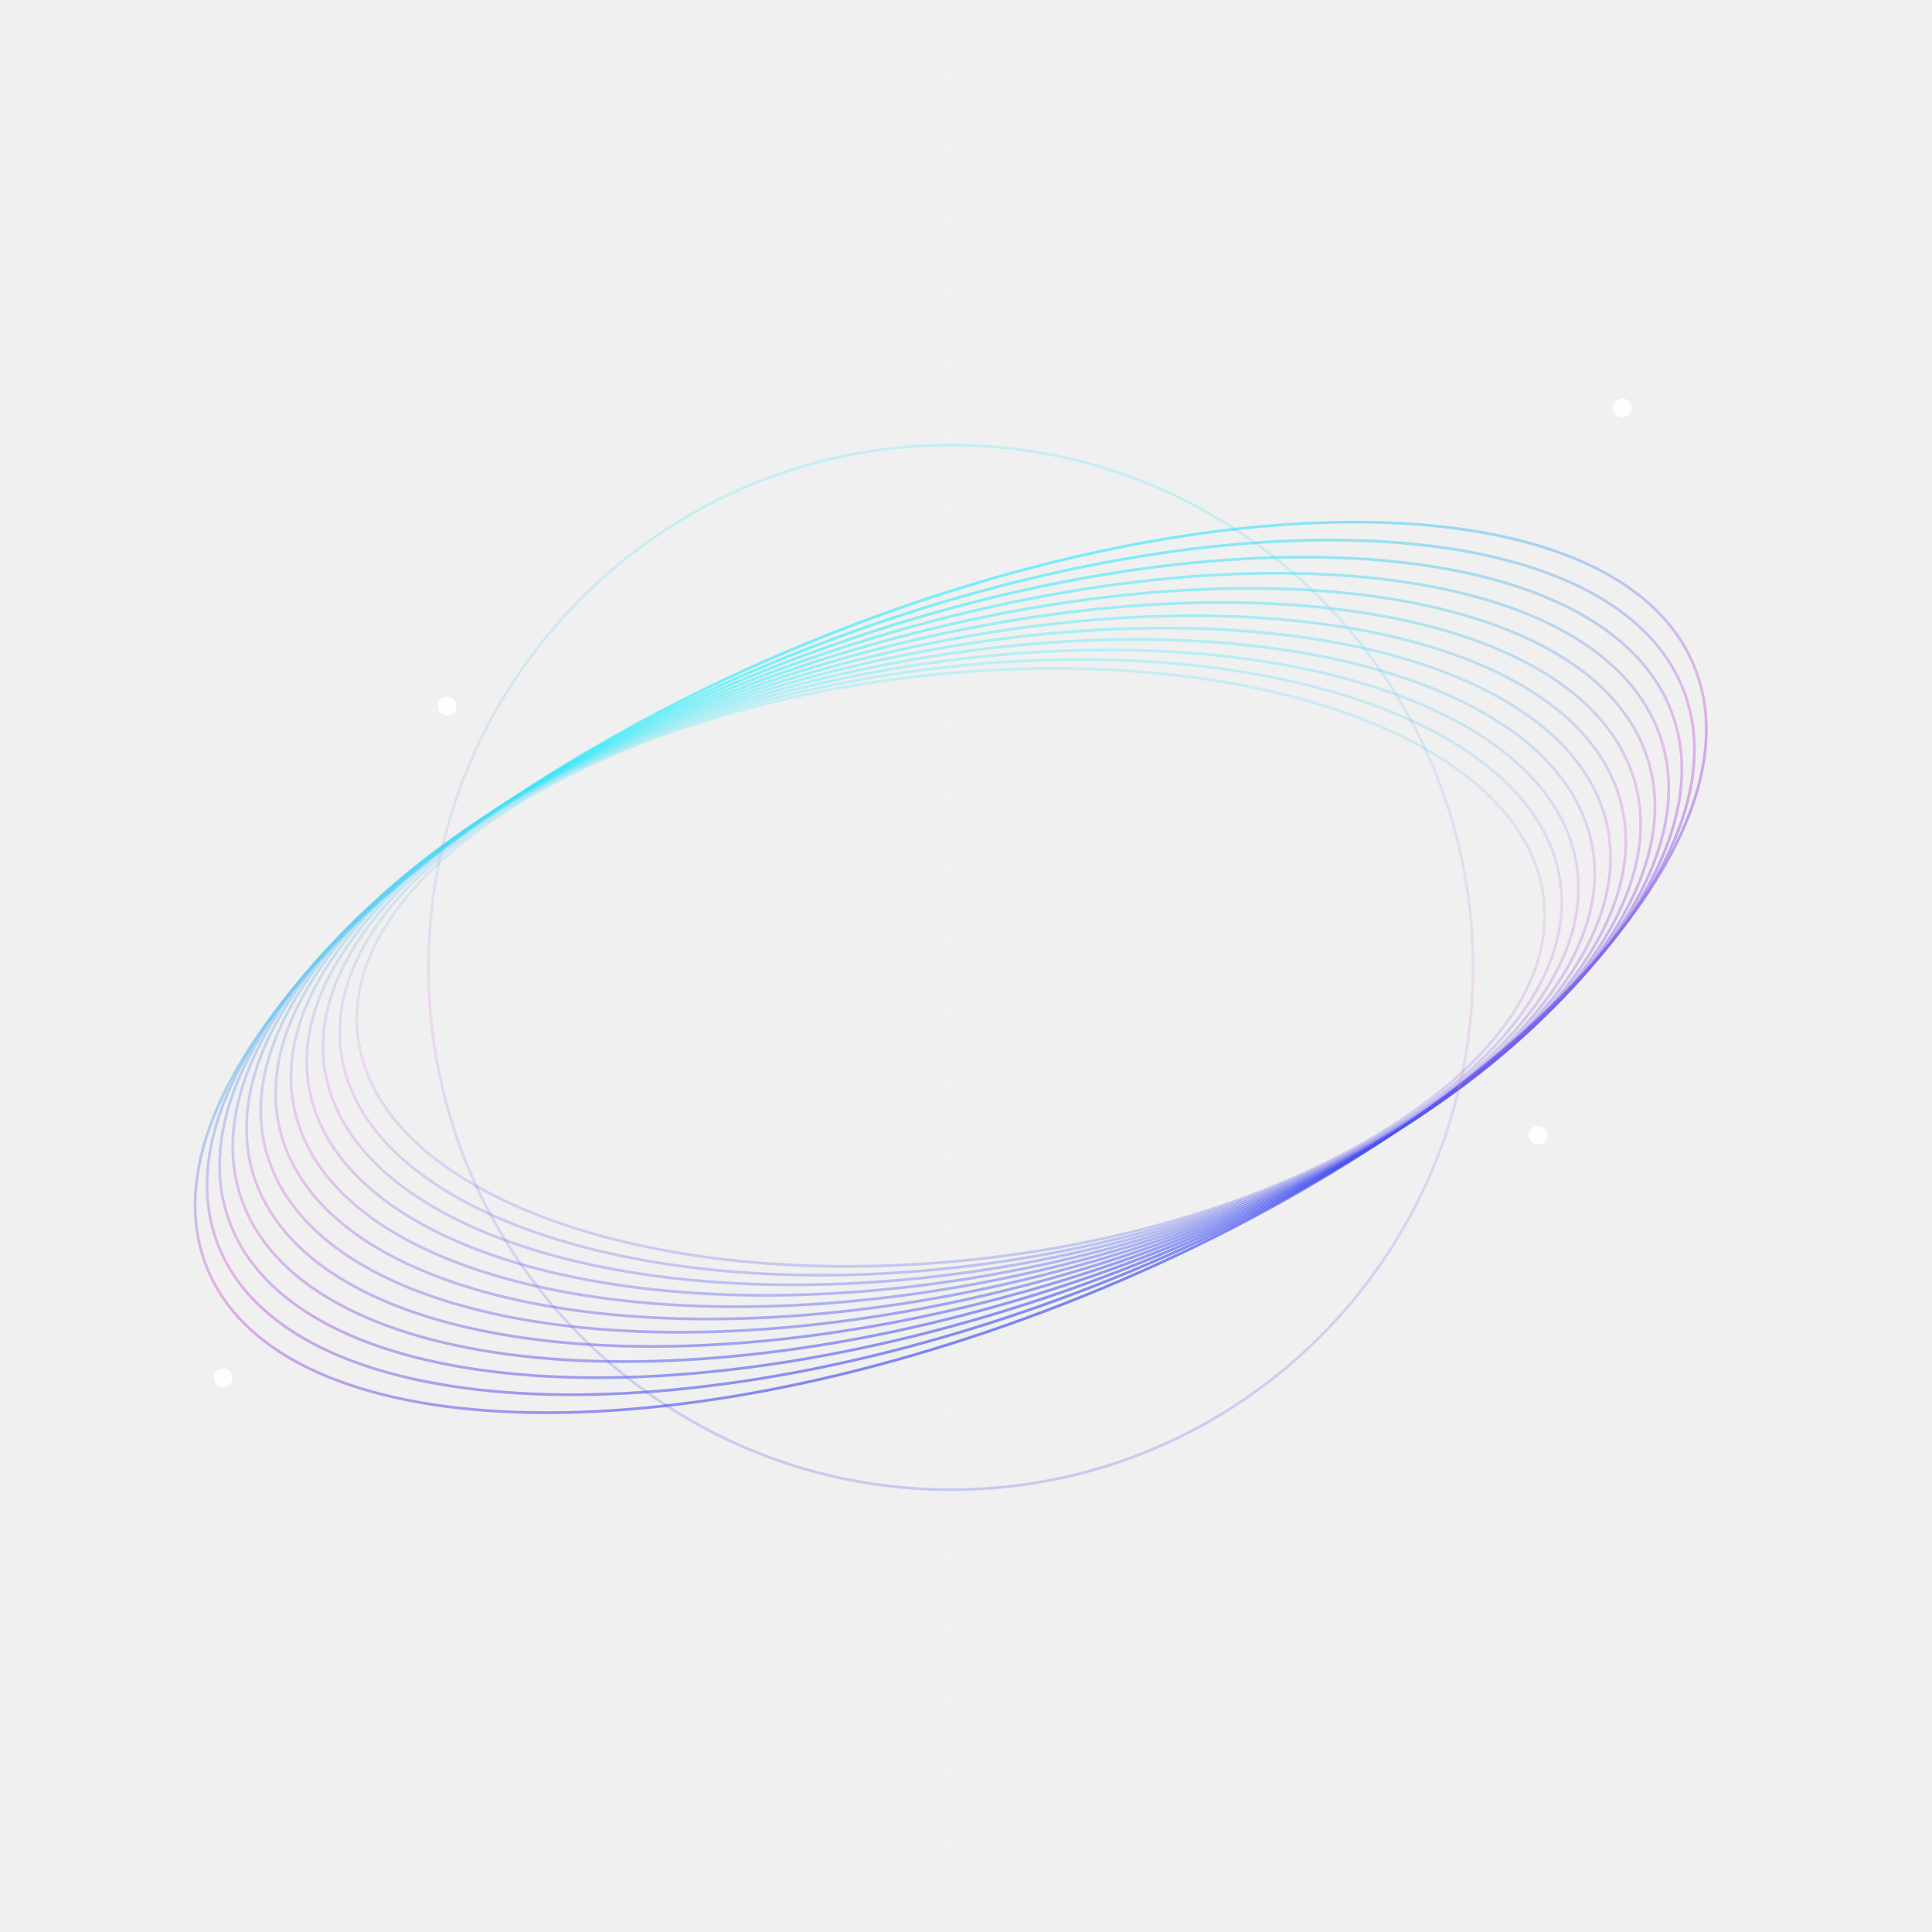
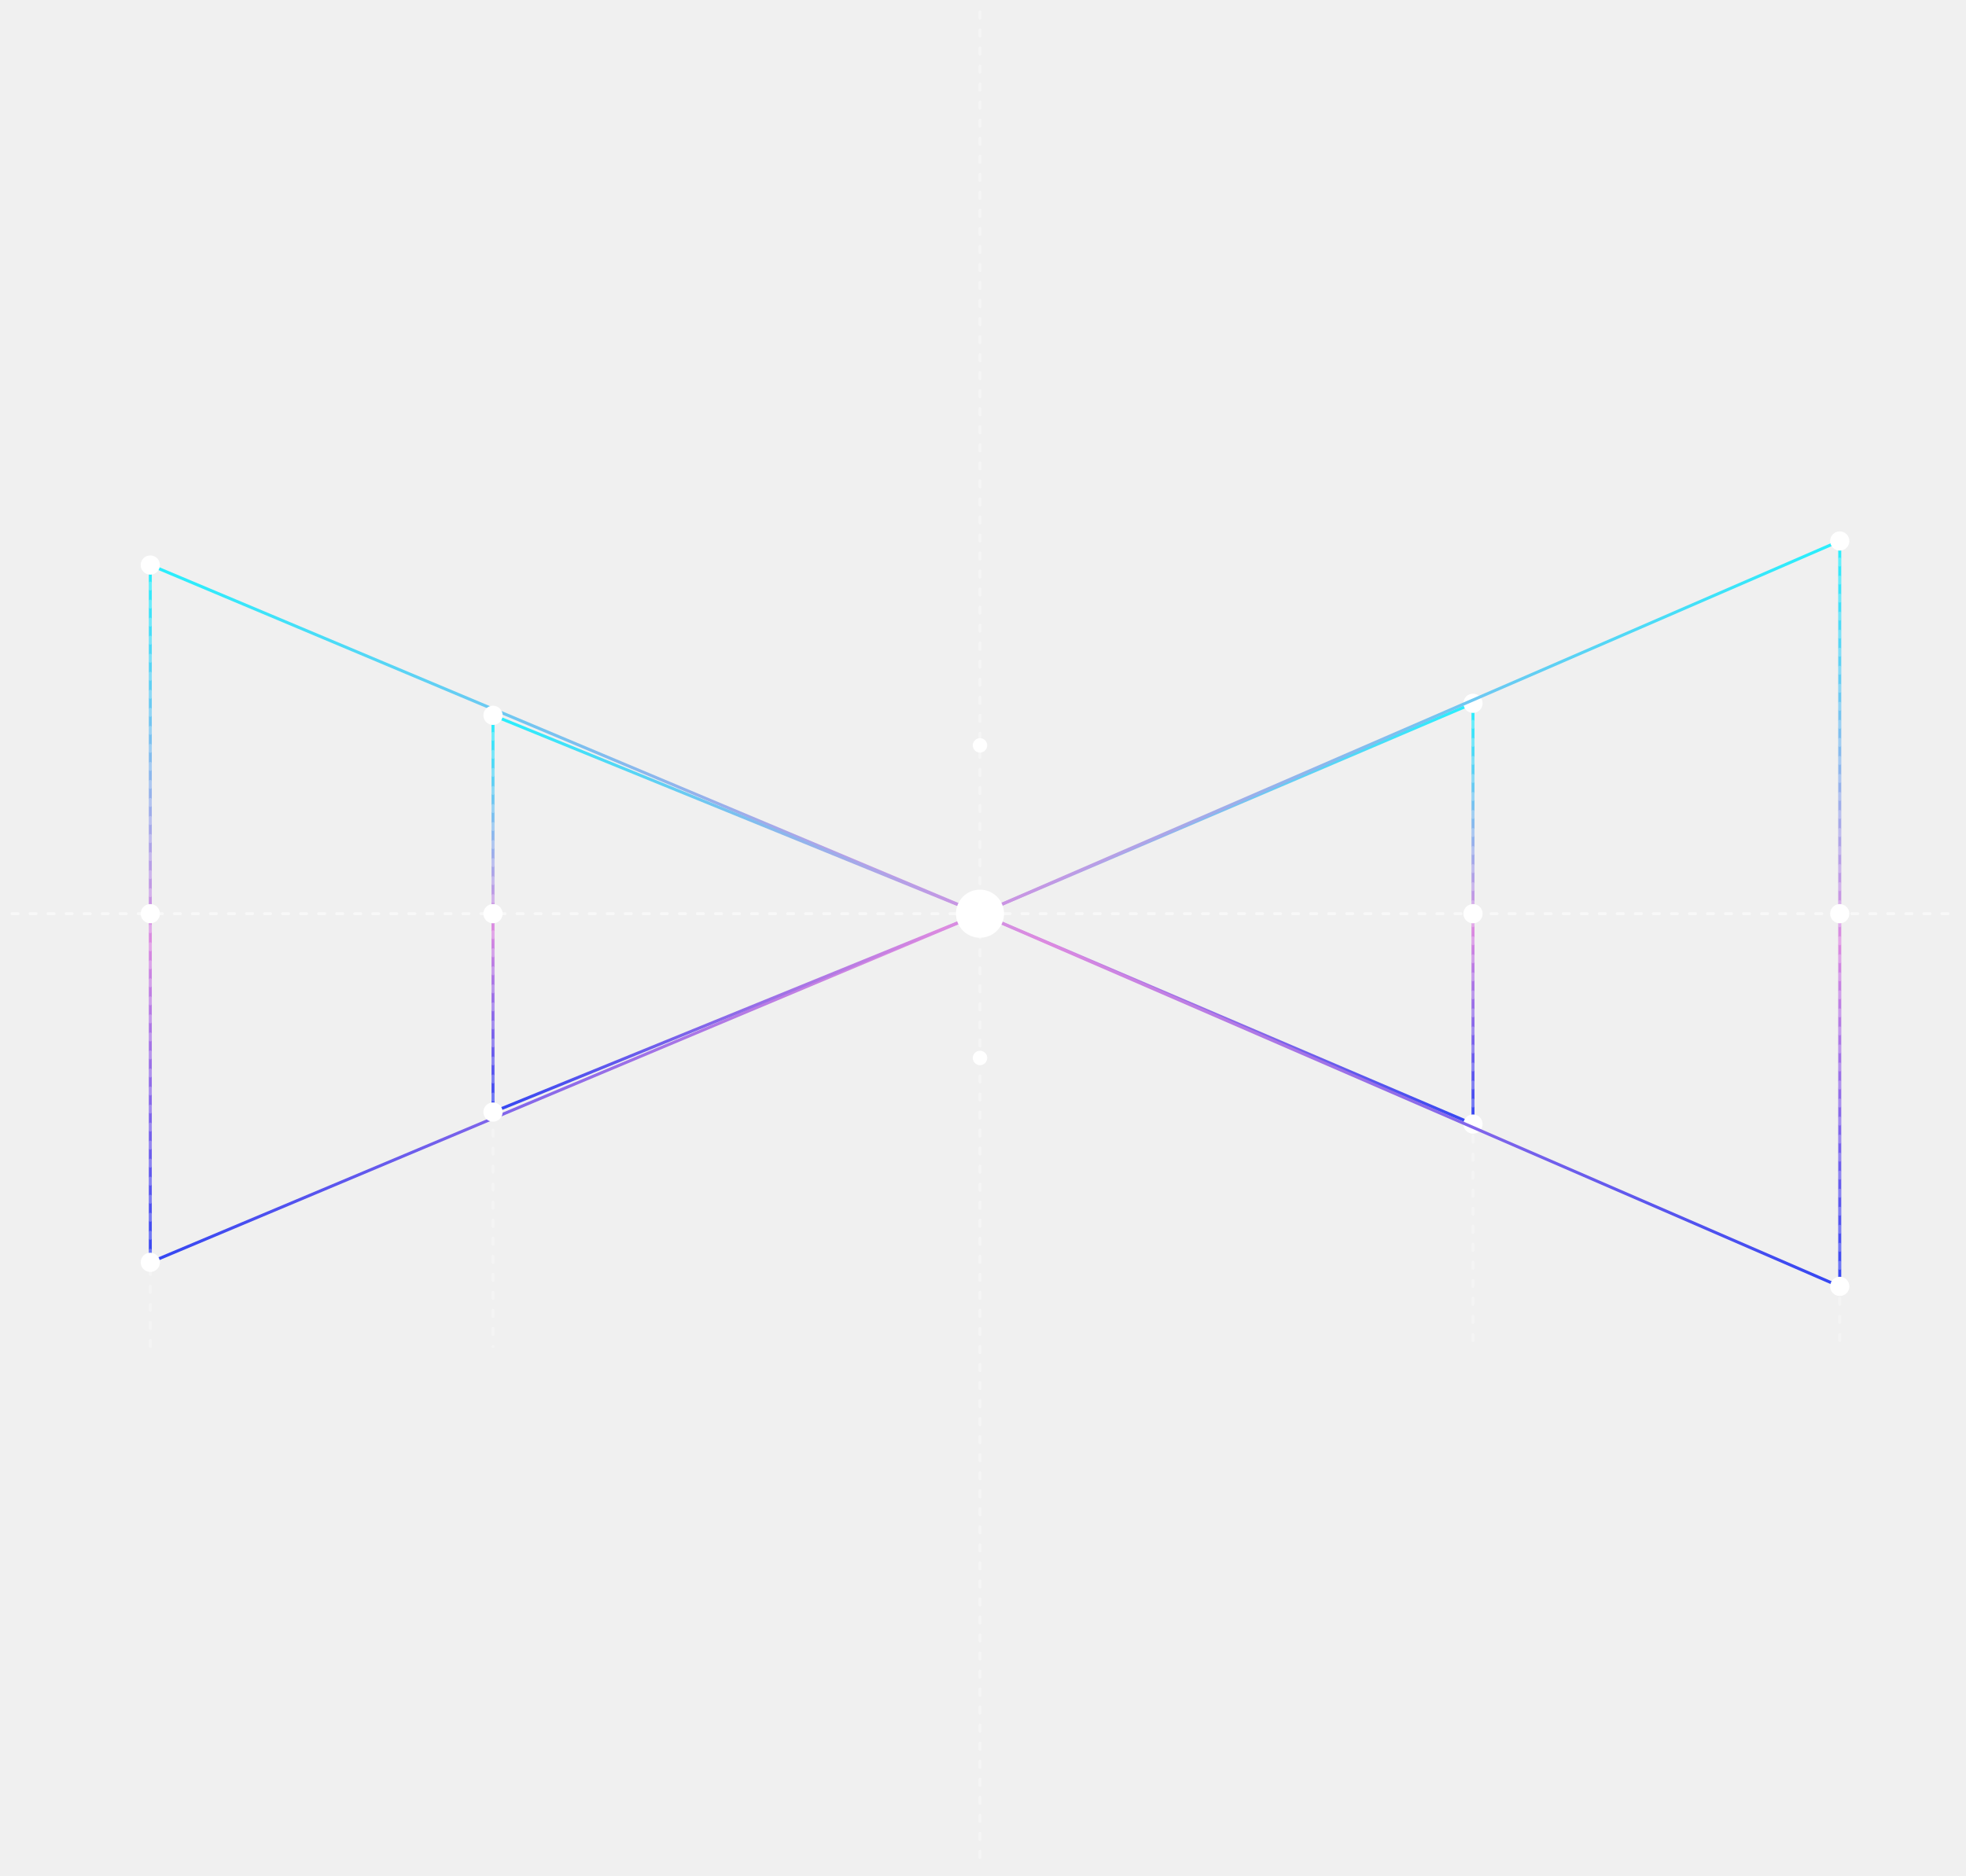
- <svg xmlns="http://www.w3.org/2000/svg" width="696" height="696" viewBox="0 0 696 696" fill="none">
-   <g transform="translate(6 12)">
-     <path opacity="0.16" d="M336.5 0.5V672.5" stroke="white" stroke-linecap="round" stroke-linejoin="round" stroke-dasharray="3 10" />
-     <path opacity="0.16" d="M0.5 336.5H672.5" stroke="white" stroke-linecap="round" stroke-linejoin="round" stroke-dasharray="3 10" />
-     <path opacity="0.62" d="M384.329 454.883C532.296 395.1 630.834 293.635 604.418 228.254C578.002 162.873 436.637 158.334 288.669 218.117C140.701 277.9 42.164 379.365 68.58 444.746C94.995 510.127 236.361 514.666 384.329 454.883Z" stroke="url(#paint0_linear_2200_19975)" stroke-linecap="round" stroke-linejoin="round" />
-     <path opacity="0.585" d="M380.714 454.129C526.624 399.285 625.112 302.161 600.694 237.196C576.275 172.232 438.196 164.027 292.286 218.871C146.376 273.715 47.888 370.839 72.307 435.804C96.725 500.768 234.804 508.973 380.714 454.129Z" stroke="url(#paint1_linear_2200_19975)" stroke-linecap="round" stroke-linejoin="round" />
-     <path opacity="0.55" d="M377.164 453.27C520.866 403.228 619.153 310.381 596.695 245.891C574.237 181.4 439.538 169.688 295.837 219.73C152.135 269.772 53.848 362.619 76.306 427.109C98.764 491.6 233.463 503.312 377.164 453.27Z" stroke="url(#paint2_linear_2200_19975)" stroke-linecap="round" stroke-linejoin="round" />
-     <path opacity="0.515" d="M373.683 452.309C515.031 406.928 612.969 318.289 592.433 254.329C571.898 190.369 440.666 175.309 299.319 220.691C157.971 266.072 60.033 354.711 80.569 418.671C101.104 482.631 232.336 497.691 373.683 452.309Z" stroke="url(#paint3_linear_2200_19975)" stroke-linecap="round" stroke-linejoin="round" />
-     <path opacity="0.48" d="M370.273 451.249C509.126 410.382 606.569 325.878 587.917 262.504C569.265 199.13 441.581 180.884 302.728 221.751C163.874 262.618 66.431 347.122 85.083 410.496C103.735 473.87 231.419 492.116 370.273 451.249Z" stroke="url(#paint4_linear_2200_19975)" stroke-linecap="round" stroke-linejoin="round" />
-     <path opacity="0.445" d="M366.936 450.093C503.162 413.591 599.968 333.144 583.158 270.408C566.348 207.672 442.288 186.405 306.062 222.907C169.836 259.409 73.031 339.856 89.84 402.592C106.65 465.328 230.71 486.594 366.936 450.093Z" stroke="url(#paint5_linear_2200_19975)" stroke-linecap="round" stroke-linejoin="round" />
-     <path opacity="0.41" d="M363.679 448.843C497.149 416.553 593.179 340.08 578.169 278.034C563.158 215.989 442.792 191.867 309.322 224.157C175.852 256.447 79.822 332.92 94.832 394.966C109.842 457.011 230.209 481.133 363.679 448.843Z" stroke="url(#paint6_linear_2200_19975)" stroke-linecap="round" stroke-linejoin="round" />
-     <path opacity="0.375" d="M360.499 447.503C491.09 419.268 586.21 346.682 572.956 285.376C559.701 224.071 443.091 197.262 312.499 225.497C181.908 253.732 86.788 326.318 100.043 387.624C113.297 448.929 229.908 475.738 360.499 447.503Z" stroke="url(#paint7_linear_2200_19975)" stroke-linecap="round" stroke-linejoin="round" />
-     <path opacity="0.34" d="M357.403 446.076C485 421.736 579.078 352.945 567.534 292.428C555.99 231.911 443.194 202.584 315.597 226.924C188.001 251.264 93.922 320.055 105.466 380.572C117.011 441.089 229.806 470.416 357.403 446.076Z" stroke="url(#paint8_linear_2200_19975)" stroke-linecap="round" stroke-linejoin="round" />
-     <path opacity="0.305" d="M354.389 444.565C478.881 423.956 571.792 358.866 561.911 299.183C552.031 239.501 443.101 207.825 318.609 228.435C194.118 249.044 101.207 314.134 111.087 373.817C120.968 433.5 229.898 465.175 354.389 444.565Z" stroke="url(#paint9_linear_2200_19975)" stroke-linecap="round" stroke-linejoin="round" />
-     <path opacity="0.27" d="M351.463 442.974C472.746 425.928 564.365 364.441 556.101 305.637C547.837 246.833 442.818 212.981 321.535 230.026C200.253 247.072 108.633 308.559 116.897 367.363C125.162 426.167 230.18 460.019 351.463 442.974Z" stroke="url(#paint10_linear_2200_19975)" stroke-linecap="round" stroke-linejoin="round" />
-     <path opacity="0.235" d="M348.626 441.305C466.603 427.655 556.812 369.666 550.115 311.784C543.418 253.902 442.35 218.045 324.374 231.695C206.397 245.346 116.188 303.334 122.885 361.216C129.582 419.098 230.65 454.955 348.626 441.305Z" stroke="url(#paint11_linear_2200_19975)" stroke-linecap="round" stroke-linejoin="round" />
-     <path opacity="0.22" d="M336.5 524.66C440.418 524.66 524.66 440.418 524.66 336.5C524.66 232.582 440.418 148.34 336.5 148.34C232.582 148.34 148.34 232.582 148.34 336.5C148.34 440.418 232.582 524.66 336.5 524.66Z" stroke="url(#paint12_linear_2200_19975)" stroke-linecap="round" stroke-linejoin="round" />
-     <path opacity="0.95" d="M74.42 487.7C76.276 487.7 77.78 486.196 77.78 484.34C77.78 482.484 76.276 480.98 74.42 480.98C72.564 480.98 71.06 482.484 71.06 484.34C71.06 486.196 72.564 487.7 74.42 487.7Z" fill="white" />
-     <path opacity="0.95" d="M578.421 138.26C580.276 138.26 581.781 136.756 581.781 134.9C581.781 133.044 580.276 131.54 578.421 131.54C576.565 131.54 575.061 133.044 575.061 134.9C575.061 136.756 576.565 138.26 578.421 138.26Z" fill="white" />
-     <path opacity="0.95" d="M548.179 400.34C550.035 400.34 551.539 398.836 551.539 396.98C551.539 395.124 550.035 393.62 548.179 393.62C546.324 393.62 544.819 395.124 544.819 396.98C544.819 398.836 546.324 400.34 548.179 400.34Z" fill="white" />
-     <path opacity="0.95" d="M155.059 245.78C156.915 245.78 158.419 244.276 158.419 242.42C158.419 240.564 156.915 239.06 155.059 239.06C153.204 239.06 151.699 240.564 151.699 242.42C151.699 244.276 153.204 245.78 155.059 245.78Z" fill="white" />
-     <defs>
-       <linearGradient id="paint0_linear_2200_19975" x1="652.248" y1="346.637" x2="558.192" y2="113.841" gradientUnits="userSpaceOnUse">
-         <stop stop-color="#3346F2" />
-         <stop offset="0.47" stop-color="#DC8AE0" />
-         <stop offset="1" stop-color="#2CEDFC" />
-       </linearGradient>
-       <linearGradient id="paint1_linear_2200_19975" x1="644.907" y1="354.825" x2="557.963" y2="123.512" gradientUnits="userSpaceOnUse">
-         <stop stop-color="#3346F2" />
-         <stop offset="0.47" stop-color="#DC8AE0" />
-         <stop offset="1" stop-color="#2CEDFC" />
-       </linearGradient>
-       <linearGradient id="paint2_linear_2200_19975" x1="637.359" y1="362.661" x2="557.395" y2="133.037" gradientUnits="userSpaceOnUse">
-         <stop stop-color="#3346F2" />
-         <stop offset="0.47" stop-color="#DC8AE0" />
-         <stop offset="1" stop-color="#2CEDFC" />
-       </linearGradient>
-       <linearGradient id="paint3_linear_2200_19975" x1="629.616" y1="370.138" x2="556.498" y2="142.404" gradientUnits="userSpaceOnUse">
-         <stop stop-color="#3346F2" />
-         <stop offset="0.47" stop-color="#DC8AE0" />
-         <stop offset="1" stop-color="#2CEDFC" />
-       </linearGradient>
-       <linearGradient id="paint4_linear_2200_19975" x1="621.69" y1="377.253" x2="555.277" y2="151.603" gradientUnits="userSpaceOnUse">
-         <stop stop-color="#3346F2" />
-         <stop offset="0.47" stop-color="#DC8AE0" />
-         <stop offset="1" stop-color="#2CEDFC" />
-       </linearGradient>
-       <linearGradient id="paint5_linear_2200_19975" x1="613.595" y1="384.001" x2="553.742" y2="160.625" gradientUnits="userSpaceOnUse">
-         <stop stop-color="#3346F2" />
-         <stop offset="0.47" stop-color="#DC8AE0" />
-         <stop offset="1" stop-color="#2CEDFC" />
-       </linearGradient>
-       <linearGradient id="paint6_linear_2200_19975" x1="605.347" y1="390.377" x2="551.902" y2="169.459" gradientUnits="userSpaceOnUse">
-         <stop stop-color="#3346F2" />
-         <stop offset="0.47" stop-color="#DC8AE0" />
-         <stop offset="1" stop-color="#2CEDFC" />
-       </linearGradient>
-       <linearGradient id="paint7_linear_2200_19975" x1="596.955" y1="396.379" x2="549.761" y2="178.096" gradientUnits="userSpaceOnUse">
-         <stop stop-color="#3346F2" />
-         <stop offset="0.47" stop-color="#DC8AE0" />
-         <stop offset="1" stop-color="#2CEDFC" />
-       </linearGradient>
-       <linearGradient id="paint8_linear_2200_19975" x1="588.437" y1="402.004" x2="547.332" y2="186.527" gradientUnits="userSpaceOnUse">
-         <stop stop-color="#3346F2" />
-         <stop offset="0.47" stop-color="#DC8AE0" />
-         <stop offset="1" stop-color="#2CEDFC" />
-       </linearGradient>
-       <linearGradient id="paint9_linear_2200_19975" x1="579.801" y1="407.248" x2="544.621" y2="194.742" gradientUnits="userSpaceOnUse">
-         <stop stop-color="#3346F2" />
-         <stop offset="0.47" stop-color="#DC8AE0" />
-         <stop offset="1" stop-color="#2CEDFC" />
-       </linearGradient>
-       <linearGradient id="paint10_linear_2200_19975" x1="571.065" y1="412.111" x2="541.639" y2="202.734" gradientUnits="userSpaceOnUse">
-         <stop stop-color="#3346F2" />
-         <stop offset="0.47" stop-color="#DC8AE0" />
-         <stop offset="1" stop-color="#2CEDFC" />
-       </linearGradient>
-       <linearGradient id="paint11_linear_2200_19975" x1="562.241" y1="416.589" x2="538.395" y2="210.494" gradientUnits="userSpaceOnUse">
-         <stop stop-color="#3346F2" />
-         <stop offset="0.47" stop-color="#DC8AE0" />
-         <stop offset="1" stop-color="#2CEDFC" />
-       </linearGradient>
-       <linearGradient id="paint12_linear_2200_19975" x1="524.66" y1="524.66" x2="524.66" y2="154.65" gradientUnits="userSpaceOnUse">
-         <stop stop-color="#3346F2" />
-         <stop offset="0.47" stop-color="#DC8AE0" />
-         <stop offset="1" stop-color="#2CEDFC" />
-       </linearGradient>
-     </defs>
-   </g>
+ <svg xmlns="http://www.w3.org/2000/svg" width="654" height="624" viewBox="2033 4866 654 624" fill="none">
+   <defs>
+     <linearGradient id="paint346_linear_2271_1682" x1="2359" y1="5286" x2="2359" y2="5057.89" gradientUnits="userSpaceOnUse">
+       <stop stop-color="#3346F2" />
+       <stop offset="0.47" stop-color="#DC8AE0" />
+       <stop offset="1" stop-color="#2CEDFC" />
+     </linearGradient>
+     <linearGradient id="paint347_linear_2271_1682" x1="2359" y1="5236" x2="2359" y2="5106.21" gradientUnits="userSpaceOnUse">
+       <stop stop-color="#3346F2" />
+       <stop offset="0.47" stop-color="#DC8AE0" />
+       <stop offset="1" stop-color="#2CEDFC" />
+     </linearGradient>
+     <linearGradient id="paint348_linear_2271_1682" x1="2523" y1="5240" x2="2523" y2="5102.35" gradientUnits="userSpaceOnUse">
+       <stop stop-color="#3346F2" />
+       <stop offset="0.47" stop-color="#DC8AE0" />
+       <stop offset="1" stop-color="#2CEDFC" />
+     </linearGradient>
+     <linearGradient id="paint349_linear_2271_1682" x1="2645" y1="5294" x2="2645" y2="5050.16" gradientUnits="userSpaceOnUse">
+       <stop stop-color="#3346F2" />
+       <stop offset="0.47" stop-color="#DC8AE0" />
+       <stop offset="1" stop-color="#2CEDFC" />
+     </linearGradient>
+   </defs>
+   <path opacity="0.35" d="M2359 4870L2359 5486" stroke="white" stroke-linecap="round" stroke-linejoin="round" stroke-dasharray="2 4" />
+   <path opacity="0.5" d="M2037 5170H2683" stroke="white" stroke-linecap="round" stroke-linejoin="round" stroke-dasharray="2 4" />
+   <path d="M2083 5054L2359 5170L2083 5286V5054Z" stroke="url(#paint346_linear_2271_1682)" stroke-linecap="round" stroke-linejoin="round" />
+   <path opacity="0.25" d="M2083 5054V5314" stroke="white" stroke-linecap="round" stroke-linejoin="round" stroke-dasharray="2 4" />
+   <path d="M2083 5057.2C2084.77 5057.2 2086.2 5055.77 2086.2 5054C2086.2 5052.23 2084.77 5050.8 2083 5050.8C2081.23 5050.8 2079.8 5052.23 2079.8 5054C2079.8 5055.77 2081.23 5057.2 2083 5057.2Z" fill="white" />
+   <path d="M2083 5173.2C2084.77 5173.2 2086.2 5171.77 2086.2 5170C2086.2 5168.23 2084.77 5166.8 2083 5166.8C2081.23 5166.8 2079.8 5168.23 2079.8 5170C2079.8 5171.77 2081.23 5173.2 2083 5173.2Z" fill="white" />
+   <path d="M2083 5289.2C2084.77 5289.2 2086.2 5287.77 2086.2 5286C2086.2 5284.23 2084.77 5282.8 2083 5282.8C2081.23 5282.8 2079.8 5284.23 2079.8 5286C2079.8 5287.77 2081.23 5289.2 2083 5289.2Z" fill="white" />
+   <path d="M2197 5104L2359 5170L2197 5236V5104Z" stroke="url(#paint347_linear_2271_1682)" stroke-linecap="round" stroke-linejoin="round" />
+   <path opacity="0.25" d="M2197 5104V5314" stroke="white" stroke-linecap="round" stroke-linejoin="round" stroke-dasharray="2 4" />
+   <path d="M2197 5107.2C2198.77 5107.2 2200.2 5105.77 2200.2 5104C2200.2 5102.23 2198.77 5100.8 2197 5100.8C2195.23 5100.8 2193.8 5102.23 2193.8 5104C2193.8 5105.77 2195.23 5107.2 2197 5107.2Z" fill="white" />
+   <path d="M2197 5173.2C2198.77 5173.2 2200.2 5171.77 2200.2 5170C2200.2 5168.23 2198.77 5166.8 2197 5166.8C2195.23 5166.8 2193.8 5168.23 2193.8 5170C2193.8 5171.77 2195.23 5173.2 2197 5173.2Z" fill="white" />
+   <path d="M2197 5239.2C2198.77 5239.2 2200.2 5237.77 2200.2 5236C2200.2 5234.23 2198.77 5232.8 2197 5232.8C2195.23 5232.8 2193.8 5234.23 2193.8 5236C2193.8 5237.77 2195.23 5239.2 2197 5239.2Z" fill="white" />
+   <path d="M2523 5100L2359 5170L2523 5240V5100Z" stroke="url(#paint348_linear_2271_1682)" stroke-linecap="round" stroke-linejoin="round" />
+   <path opacity="0.25" d="M2523 5100V5314" stroke="white" stroke-linecap="round" stroke-linejoin="round" stroke-dasharray="2 4" />
+   <path d="M2523 5103.2C2524.77 5103.2 2526.2 5101.77 2526.2 5100C2526.2 5098.23 2524.77 5096.8 2523 5096.8C2521.23 5096.8 2519.8 5098.23 2519.8 5100C2519.8 5101.77 2521.23 5103.2 2523 5103.2Z" fill="white" />
+   <path d="M2523 5173.2C2524.77 5173.2 2526.2 5171.77 2526.2 5170C2526.2 5168.23 2524.77 5166.8 2523 5166.8C2521.23 5166.8 2519.8 5168.23 2519.8 5170C2519.8 5171.77 2521.23 5173.2 2523 5173.2Z" fill="white" />
+   <path d="M2523 5243.2C2524.77 5243.2 2526.2 5241.77 2526.2 5240C2526.2 5238.23 2524.77 5236.8 2523 5236.8C2521.23 5236.8 2519.8 5238.23 2519.8 5240C2519.8 5241.77 2521.23 5243.2 2523 5243.2Z" fill="white" />
+   <path d="M2645 5046L2359 5170L2645 5294V5046Z" stroke="url(#paint349_linear_2271_1682)" stroke-linecap="round" stroke-linejoin="round" />
+   <path opacity="0.25" d="M2645 5046V5314" stroke="white" stroke-linecap="round" stroke-linejoin="round" stroke-dasharray="2 4" />
+   <path d="M2645 5049.2C2646.77 5049.2 2648.2 5047.77 2648.2 5046C2648.2 5044.23 2646.77 5042.8 2645 5042.8C2643.23 5042.8 2641.8 5044.23 2641.8 5046C2641.8 5047.77 2643.23 5049.2 2645 5049.2Z" fill="white" />
+   <path d="M2645 5173.2C2646.77 5173.2 2648.2 5171.77 2648.2 5170C2648.2 5168.23 2646.77 5166.8 2645 5166.8C2643.23 5166.8 2641.8 5168.23 2641.8 5170C2641.8 5171.77 2643.23 5173.2 2645 5173.2Z" fill="white" />
+   <path d="M2645 5297.2C2646.77 5297.2 2648.2 5295.77 2648.2 5294C2648.2 5292.23 2646.77 5290.8 2645 5290.8C2643.23 5290.8 2641.8 5292.23 2641.8 5294C2641.8 5295.77 2643.23 5297.2 2645 5297.2Z" fill="white" />
+   <path d="M2359 5178C2363.42 5178 2367 5174.42 2367 5170C2367 5165.58 2363.42 5162 2359 5162C2354.58 5162 2351 5165.58 2351 5170C2351 5174.42 2354.58 5178 2359 5178Z" fill="white" />
+   <path d="M2359 5116.4C2360.33 5116.4 2361.4 5115.33 2361.4 5114C2361.4 5112.67 2360.33 5111.6 2359 5111.6C2357.67 5111.6 2356.6 5112.67 2356.6 5114C2356.6 5115.33 2357.67 5116.4 2359 5116.4Z" fill="white" />
+   <path d="M2359 5220.4C2360.33 5220.4 2361.4 5219.33 2361.4 5218C2361.4 5216.67 2360.33 5215.6 2359 5215.6C2357.67 5215.6 2356.6 5216.67 2356.6 5218C2356.6 5219.33 2357.67 5220.4 2359 5220.4Z" fill="white" />
</svg>
